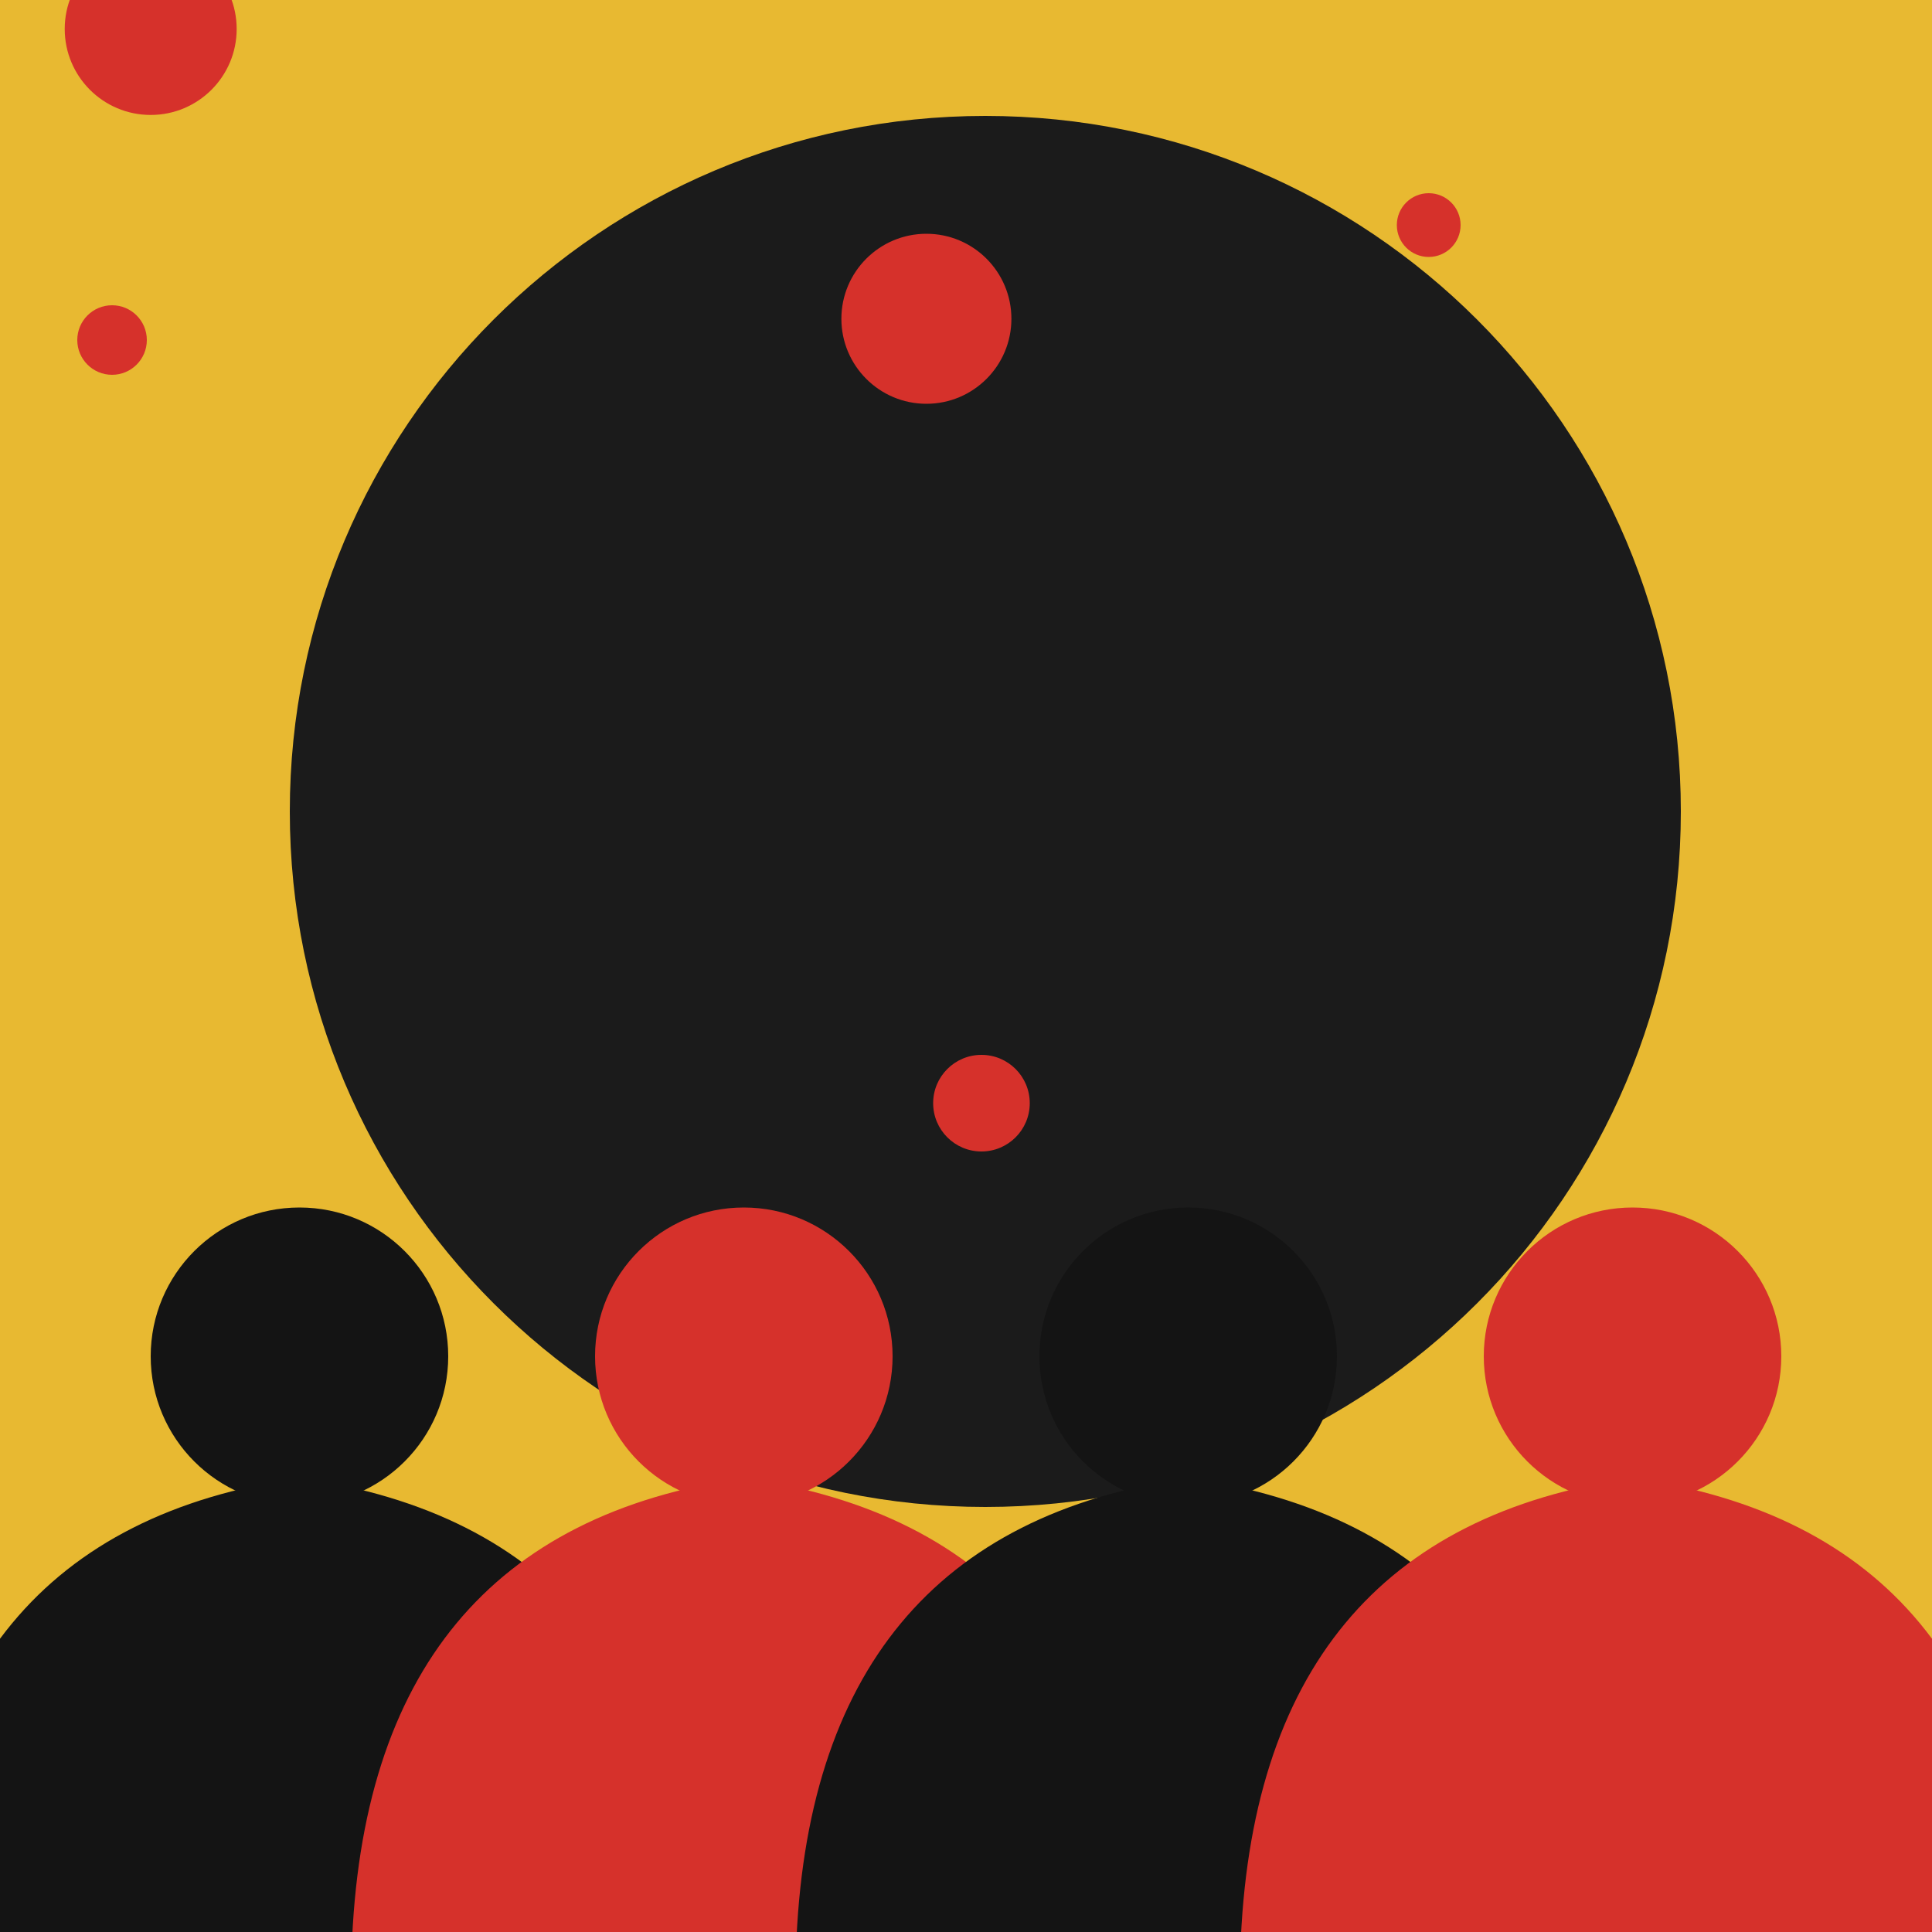
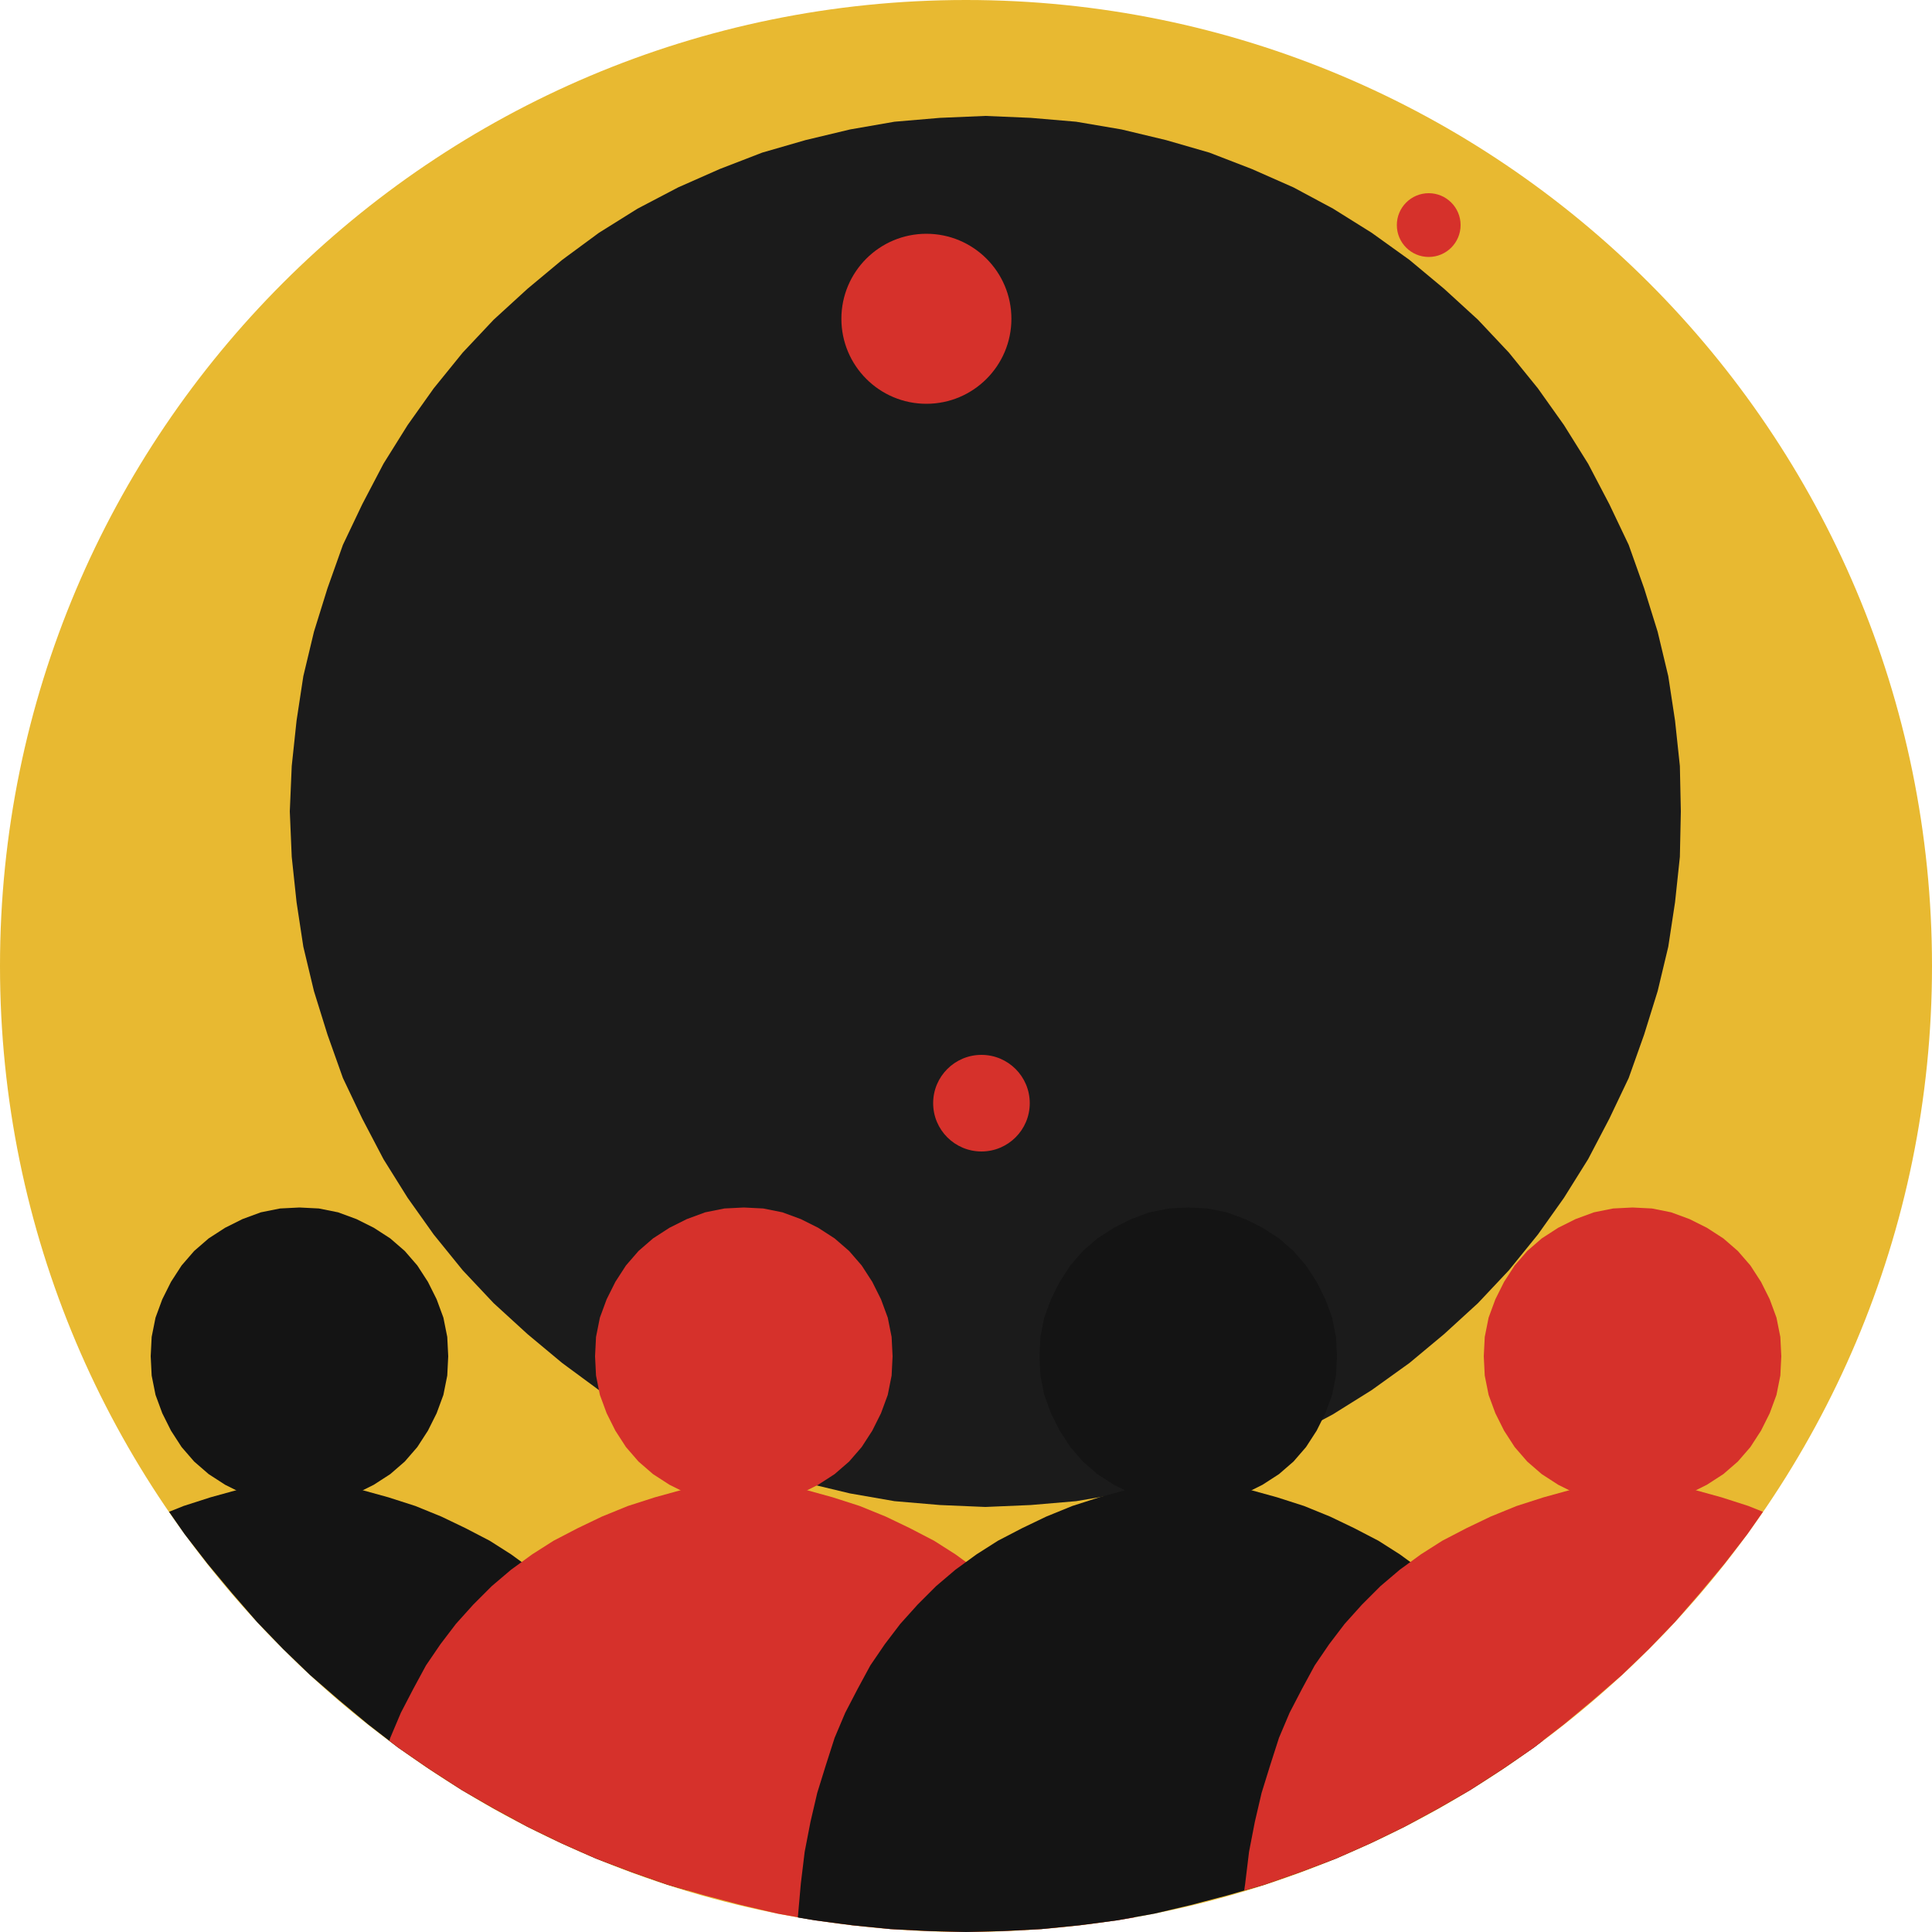
<svg xmlns="http://www.w3.org/2000/svg" width="200" height="200" viewBox="0 0 200 200">
-   <rect x="0.0" y="0.0" width="200.0" height="200.0" fill="#e8b931" />
-   <circle cx="102.0" cy="84.0" r="72.0" fill="#1b1b1b" />
+   <circle cx="100.0" cy="100.0" r="100.0" fill="#e8b931" />
+   <path d="M174.0 84.0 L173.9 88.7 L173.4 93.4 L172.7 98.0 L171.6 102.6 L170.2 107.1 L168.6 111.6 L166.6 115.8 L164.4 120.0 L161.9 124.0 L159.2 127.8 L156.2 131.5 L153.0 134.9 L149.5 138.1 L145.9 141.1 L142.0 143.9 L138.0 146.4 L133.9 148.6 L129.6 150.5 L125.2 152.2 L120.7 153.5 L116.1 154.6 L111.4 155.4 L106.7 155.8 L102.0 156.0 L97.3 155.8 L92.6 155.4 L88.0 154.6 L83.4 153.5 L78.9 152.2 L74.5 150.5 L70.2 148.6 L66.0 146.4 L62.0 143.9 L58.2 141.1 L54.6 138.1 L51.1 134.9 L47.9 131.5 L44.9 127.8 L42.2 124.0 L39.7 120.0 L37.5 115.8 L35.5 111.6 L33.9 107.1 L32.5 102.6 L31.4 98.0 L30.7 93.4 L30.2 88.7 L30.0 84.0 L30.2 79.3 L30.7 74.6 L31.4 70.0 L32.5 65.4 L33.9 60.9 L35.5 56.4 L37.5 52.2 L39.7 48.0 L42.2 44.0 L44.9 40.2 L47.9 36.5 L51.1 33.1 L54.6 29.9 L58.2 26.9 L62.0 24.1 L66.0 21.6 L70.2 19.4 L74.5 17.5 L78.9 15.8 L83.4 14.5 L88.0 13.4 L92.6 12.6 L97.3 12.2 L102.0 12.0 L106.7 12.2 L111.4 12.6 L116.1 13.4 L120.7 14.5 L125.2 15.8 L129.6 17.5 L133.9 19.4 L138.0 21.6 L142.0 24.1 L145.9 26.9 L149.5 29.9 L153.0 33.1 L156.2 36.5 L159.2 40.2 L161.9 44.0 L164.4 48.0 L166.6 52.2 L168.6 56.4 L170.2 60.9 L171.6 65.4 L172.7 70.0 L173.4 74.6 L173.9 79.3 Z" fill="#1b1b1b" />
  <circle cx="95.9" cy="33.0" r="8.8" fill="#d6312b" />
-   <circle cx="11.6" cy="35.2" r="3.6" fill="#d6312b" />
  <circle cx="101.6" cy="114.2" r="5.0" fill="#d6312b" />
-   <circle cx="15.6" cy="3.0" r="8.9" fill="#d6312b" />
  <circle cx="147.9" cy="23.3" r="3.3" fill="#d6312b" />
-   <path d="M-9.6 202.0 Q-8.2 158.6 31.0 153.0 Q70.2 158.6 71.6 202.0 Z" fill="#141414" />
-   <circle cx="31.0" cy="140.4" r="15.4" fill="#141414" />
-   <path d="M36.4 202.0 Q37.8 158.6 77.0 153.0 Q116.2 158.6 117.6 202.0 Z" fill="#d6312b" />
-   <circle cx="77.0" cy="140.4" r="15.4" fill="#d6312b" />
-   <path d="M82.4 202.0 Q83.8 158.6 123.0 153.0 Q162.2 158.6 163.6 202.0 Z" fill="#141414" />
-   <circle cx="123.0" cy="140.4" r="15.4" fill="#141414" />
-   <path d="M128.4 202.0 Q129.8 158.6 169.0 153.0 Q208.2 158.6 209.6 202.0 Z" fill="#d6312b" />
-   <circle cx="169.0" cy="140.4" r="15.4" fill="#d6312b" />
+   <path d="M69.1 195.1 L65.4 193.8 L61.7 192.4 L58.1 190.8 L54.6 189.1 L51.1 187.2 L47.8 185.3 L44.4 183.1 L41.2 180.9 L38.1 178.5 L35.1 176.0 L32.1 173.4 L29.3 170.7 L26.6 167.9 L24.0 164.9 L21.5 161.9 L19.1 158.8 L17.5 156.5 L19.0 155.9 L21.8 155.0 L24.7 154.2 L27.8 153.5 L31.0 153.0 L34.2 153.5 L37.3 154.2 L40.2 155.0 L43.0 155.9 L45.7 157.0 L48.2 158.2 L50.7 159.5 L52.9 160.9 L55.1 162.5 L57.1 164.2 L59.0 166.1 L60.7 168.1 L62.4 170.2 L63.9 172.4 L65.2 174.8 L66.5 177.3 L67.6 179.9 L68.5 182.7 L69.4 185.6 L70.1 188.6 L70.7 191.7 L71.1 195.0 L71.2 195.7 Z" fill="#141414" />
+   <path d="M46.4 140.4 L46.3 142.4 L45.9 144.4 L45.2 146.3 L44.3 148.1 L43.2 149.8 L41.9 151.3 L40.4 152.6 L38.7 153.7 L36.9 154.6 L35.0 155.3 L33.0 155.7 L31.0 155.8 L29.0 155.7 L27.0 155.3 L25.1 154.6 L23.3 153.7 L21.6 152.6 L20.1 151.3 L18.8 149.8 L17.7 148.1 L16.8 146.3 L16.1 144.4 L15.7 142.4 L15.6 140.4 L15.7 138.4 L16.1 136.4 L16.8 134.5 L17.7 132.7 L18.8 131.0 L20.1 129.5 L21.6 128.2 L23.3 127.1 L25.1 126.2 L27.0 125.5 L29.0 125.1 L31.0 125.0 L33.0 125.1 L35.0 125.5 L36.9 126.2 L38.7 127.1 L40.4 128.2 L41.9 129.5 L43.2 131.0 L44.3 132.7 L45.2 134.5 L45.9 136.4 L46.3 138.4 Z" fill="#141414" />
+   <path d="M115.6 198.8 L111.8 199.3 L107.8 199.7 L103.9 199.9 L100.0 200.0 L96.1 199.9 L92.2 199.7 L88.2 199.3 L84.4 198.8 L80.5 198.1 L76.7 197.2 L72.9 196.2 L69.1 195.1 L65.4 193.8 L61.7 192.4 L58.1 190.8 L54.6 189.1 L51.1 187.2 L47.8 185.3 L44.4 183.1 L41.2 180.9 L40.3 180.2 L40.4 179.9 L41.5 177.3 L42.8 174.8 L44.1 172.4 L45.6 170.2 L47.2 168.1 L49.0 166.1 L50.9 164.2 L52.9 162.5 L55.1 160.9 L57.3 159.5 L59.8 158.2 L62.3 157.0 L65.0 155.9 L67.8 155.0 L70.7 154.2 L73.8 153.5 L77.0 153.0 L80.2 153.5 L83.3 154.2 L86.2 155.0 L89.0 155.9 L91.7 157.0 L94.2 158.2 L96.7 159.5 L98.9 160.9 L101.1 162.5 L103.1 164.2 L105.0 166.1 L106.8 168.1 L108.4 170.2 L109.9 172.4 L111.2 174.8 L112.5 177.3 L113.6 179.9 L114.5 182.7 L115.4 185.6 L116.1 188.6 L116.7 191.7 L117.1 195.0 L117.4 198.4 L117.4 198.5 Z" fill="#d6312b" />
+   <path d="M92.4 140.4 L92.3 142.4 L91.9 144.4 L91.2 146.3 L90.3 148.1 L89.2 149.8 L87.9 151.3 L86.4 152.6 L84.7 153.7 L82.9 154.6 L81.0 155.3 L79.0 155.7 L77.0 155.8 L75.0 155.7 L73.0 155.3 L71.1 154.6 L69.3 153.7 L67.6 152.6 L66.1 151.3 L64.8 149.8 L63.7 148.1 L62.8 146.3 L62.1 144.4 L61.7 142.4 L61.6 140.4 L61.7 138.4 L62.1 136.4 L62.8 134.5 L63.7 132.7 L64.8 131.0 L66.1 129.5 L67.6 128.2 L69.3 127.1 L71.1 126.2 L73.0 125.5 L75.0 125.1 L77.0 125.0 L79.0 125.1 L81.0 125.5 L82.9 126.2 L84.7 127.1 L86.4 128.2 L87.9 129.5 L89.2 131.0 L90.3 132.7 L91.2 134.5 L91.9 136.4 L92.3 138.4 Z" fill="#d6312b" />
+   <path d="M158.8 180.9 L155.6 183.1 L152.2 185.3 L148.9 187.2 L145.4 189.1 L141.9 190.8 L138.3 192.4 L134.6 193.8 L130.9 195.1 L127.1 196.2 L123.3 197.2 L119.5 198.1 L115.6 198.8 L111.8 199.3 L107.8 199.7 L103.9 199.9 L100.0 200.0 L96.1 199.9 L92.2 199.7 L88.2 199.3 L84.4 198.8 L82.6 198.5 L82.6 198.4 L82.9 195.0 L83.3 191.7 L83.9 188.6 L84.6 185.6 L85.5 182.7 L86.4 179.9 L87.5 177.3 L88.8 174.8 L90.1 172.4 L91.6 170.2 L93.2 168.1 L95.0 166.1 L96.9 164.2 L98.9 162.5 L101.1 160.9 L103.3 159.5 L105.8 158.2 L108.3 157.0 L111.0 155.9 L113.8 155.0 L116.7 154.2 L119.8 153.5 L123.0 153.0 L126.2 153.5 L129.3 154.2 L132.2 155.0 L135.0 155.9 L137.7 157.0 L140.2 158.2 L142.7 159.5 L144.9 160.9 L147.1 162.5 L149.1 164.2 L151.0 166.1 L152.8 168.1 L154.4 170.2 L155.9 172.4 L157.2 174.8 L158.5 177.3 L159.6 179.9 L159.7 180.2 Z" fill="#141414" />
+   <path d="M138.4 140.4 L138.3 142.4 L137.9 144.4 L137.2 146.3 L136.3 148.1 L135.2 149.8 L133.9 151.3 L132.4 152.6 L130.7 153.7 L128.9 154.6 L127.0 155.3 L125.0 155.7 L123.0 155.8 L121.0 155.7 L119.0 155.3 L117.1 154.6 L115.3 153.7 L113.6 152.6 L112.1 151.3 L110.8 149.8 L109.7 148.1 L108.8 146.3 L108.1 144.4 L107.7 142.4 L107.6 140.4 L107.7 138.4 L108.1 136.4 L108.8 134.5 L109.7 132.7 L110.8 131.0 L112.1 129.5 L113.6 128.2 L115.3 127.1 L117.1 126.2 L119.0 125.5 L121.0 125.1 L123.0 125.0 L125.0 125.1 L127.0 125.5 L128.9 126.2 L130.7 127.1 L132.4 128.2 L133.9 129.5 L135.2 131.0 L136.3 132.7 L137.2 134.5 L137.9 136.4 L138.3 138.4 Z" fill="#141414" />
+   <path d="M180.9 158.8 L178.5 161.9 L176.0 164.9 L173.4 167.9 L170.7 170.7 L167.9 173.4 L164.9 176.0 L161.9 178.5 L158.8 180.9 L155.6 183.1 L152.2 185.3 L148.9 187.2 L145.4 189.1 L141.9 190.8 L138.3 192.4 L134.6 193.8 L130.9 195.1 L128.8 195.7 L128.9 195.0 L129.3 191.7 L129.9 188.6 L130.6 185.6 L131.5 182.7 L132.4 179.9 L133.5 177.3 L134.8 174.8 L136.1 172.4 L137.6 170.2 L139.2 168.1 L141.0 166.1 L142.9 164.2 L144.9 162.5 L147.1 160.9 L149.3 159.5 L151.8 158.2 L154.3 157.0 L157.0 155.9 L159.8 155.0 L162.7 154.2 L165.8 153.5 L169.0 153.0 L172.2 153.5 L175.3 154.2 L178.2 155.0 L181.0 155.9 L182.5 156.5 Z" fill="#d6312b" />
+   <path d="M184.4 140.4 L184.3 142.4 L183.9 144.4 L183.2 146.3 L182.3 148.1 L181.2 149.8 L179.9 151.3 L178.4 152.6 L176.7 153.7 L174.9 154.6 L173.0 155.3 L171.0 155.7 L169.0 155.8 L167.0 155.7 L165.0 155.3 L163.1 154.6 L161.3 153.7 L159.6 152.6 L158.1 151.3 L156.8 149.8 L155.7 148.1 L154.8 146.3 L154.1 144.4 L153.7 142.4 L153.6 140.4 L153.7 138.4 L154.1 136.4 L154.8 134.5 L155.7 132.7 L156.8 131.0 L158.1 129.5 L159.6 128.2 L161.3 127.1 L163.1 126.2 L165.0 125.5 L167.0 125.1 L169.0 125.0 L171.0 125.1 L173.0 125.5 L174.9 126.2 L176.7 127.1 L178.4 128.2 L179.9 129.5 L181.2 131.0 L182.3 132.7 L183.2 134.5 L183.9 136.4 L184.3 138.4 Z" fill="#d6312b" />
</svg>
